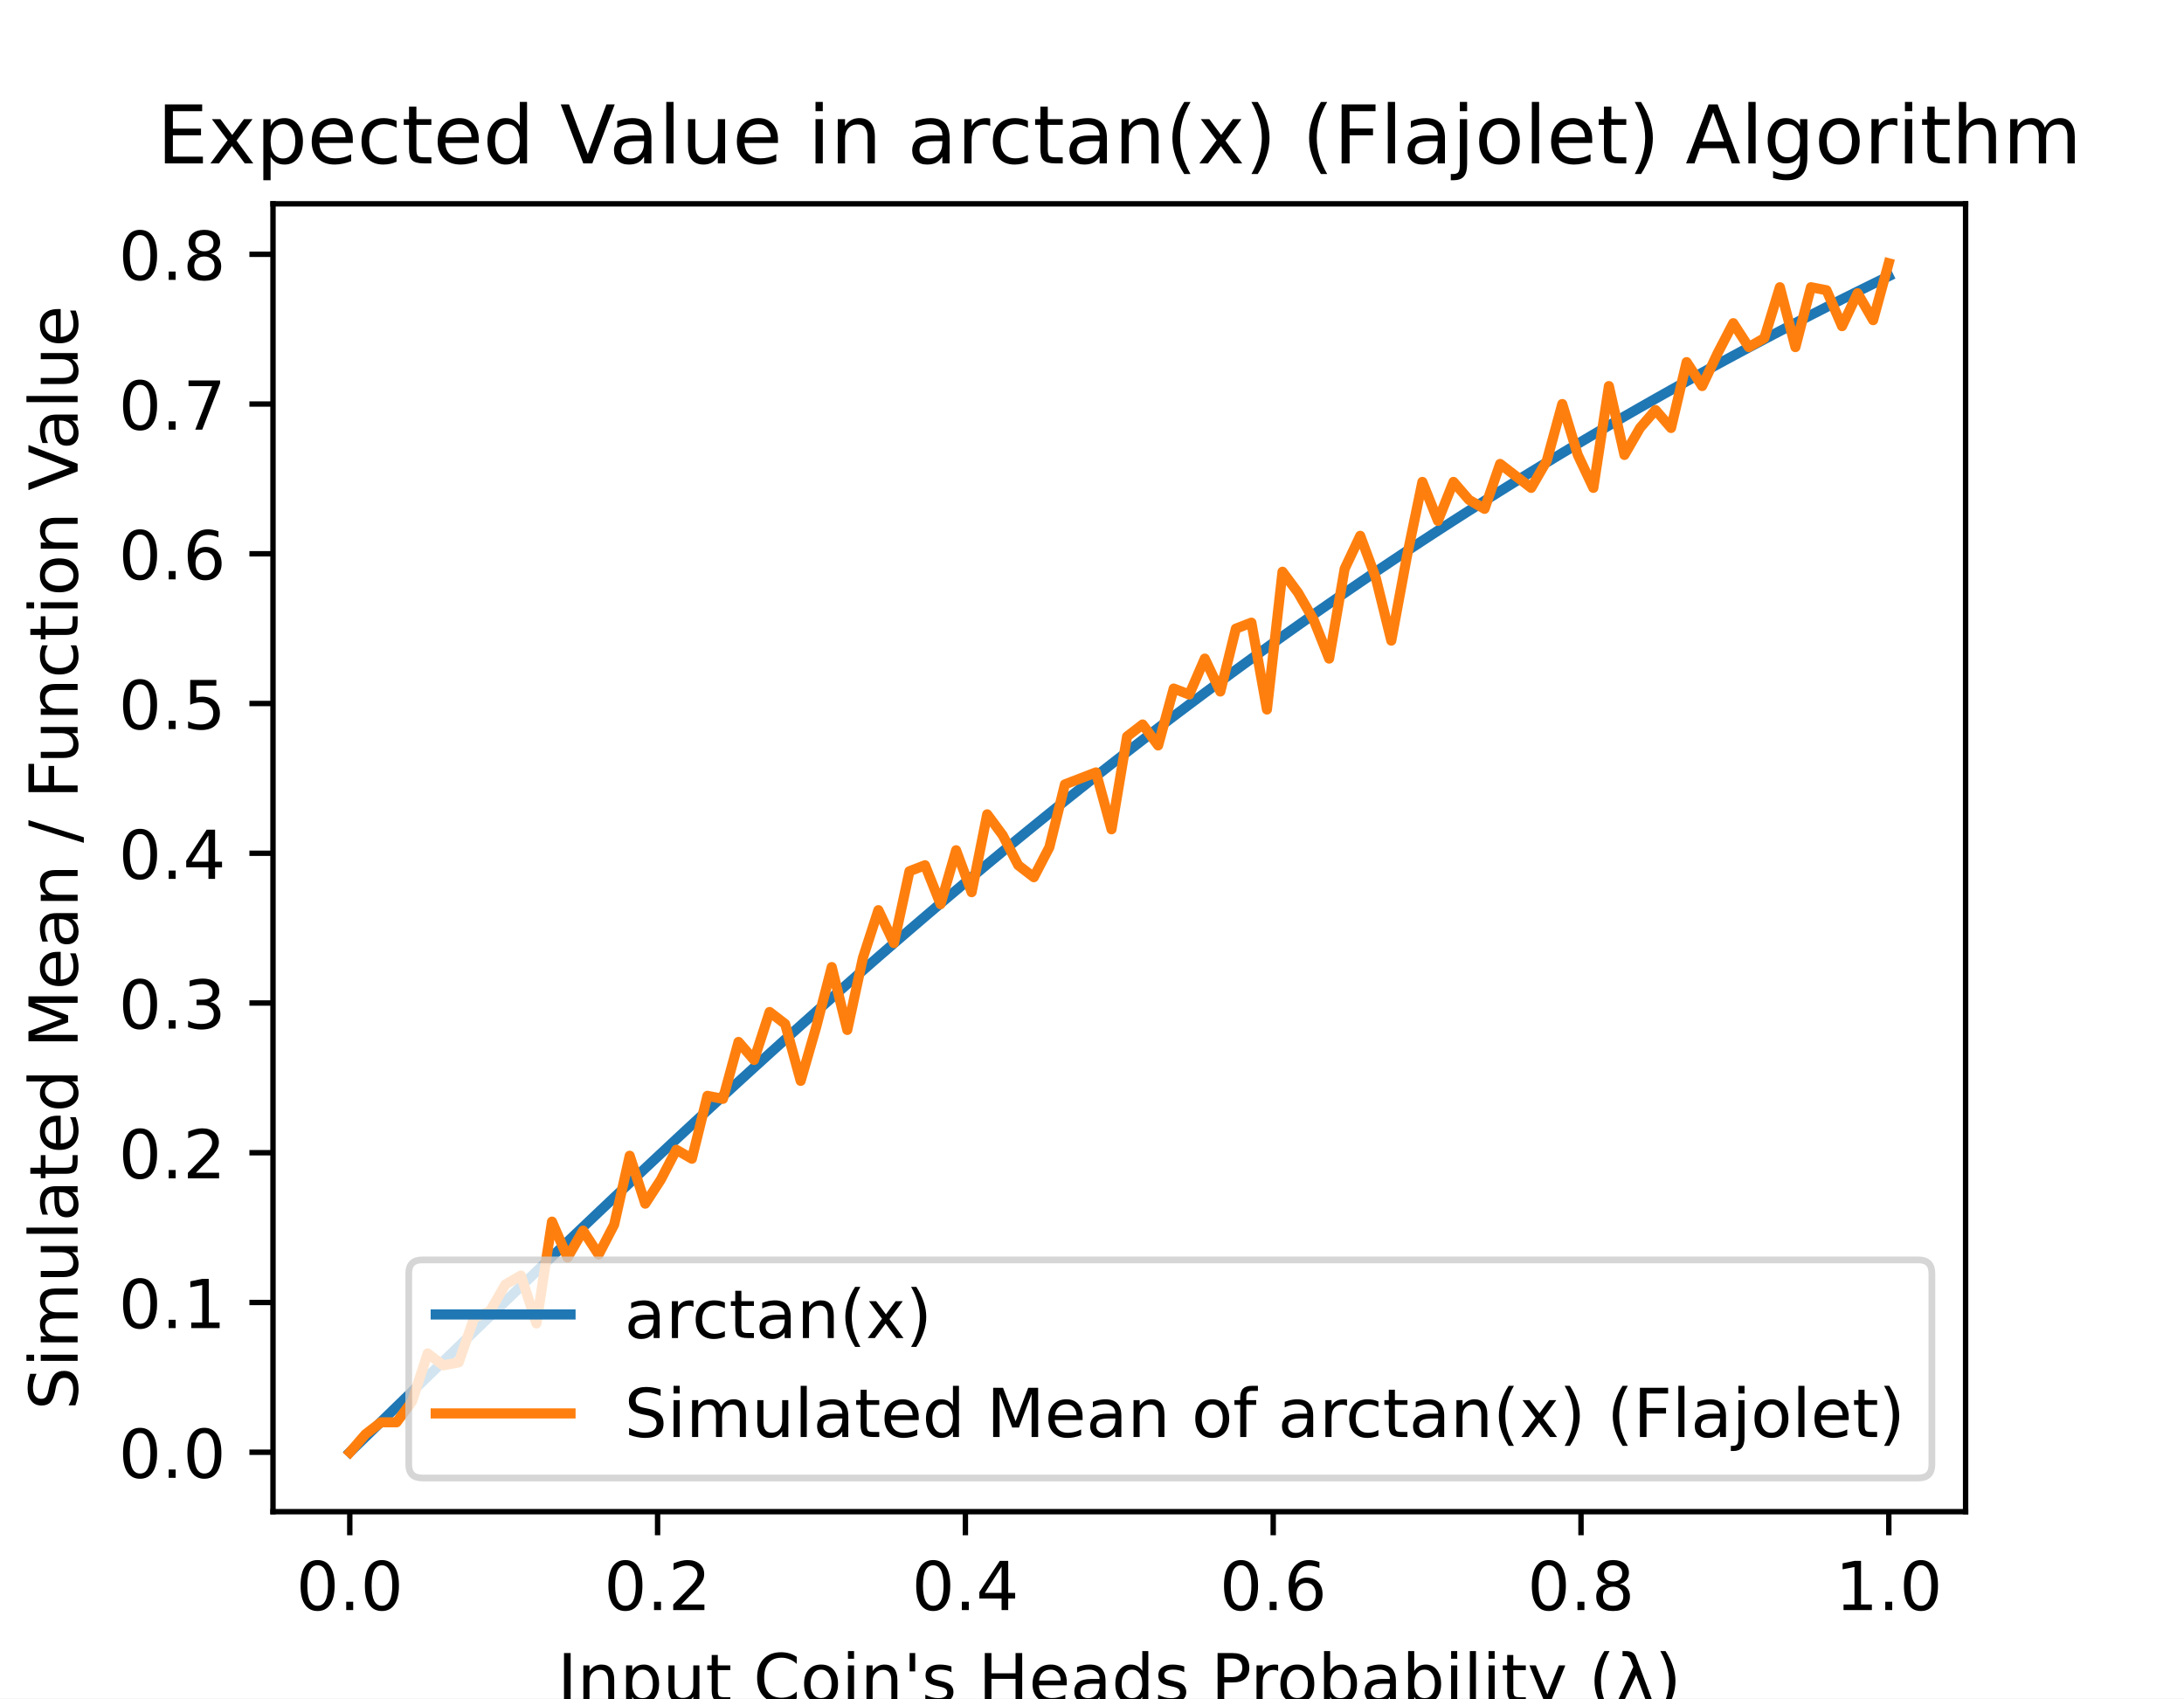
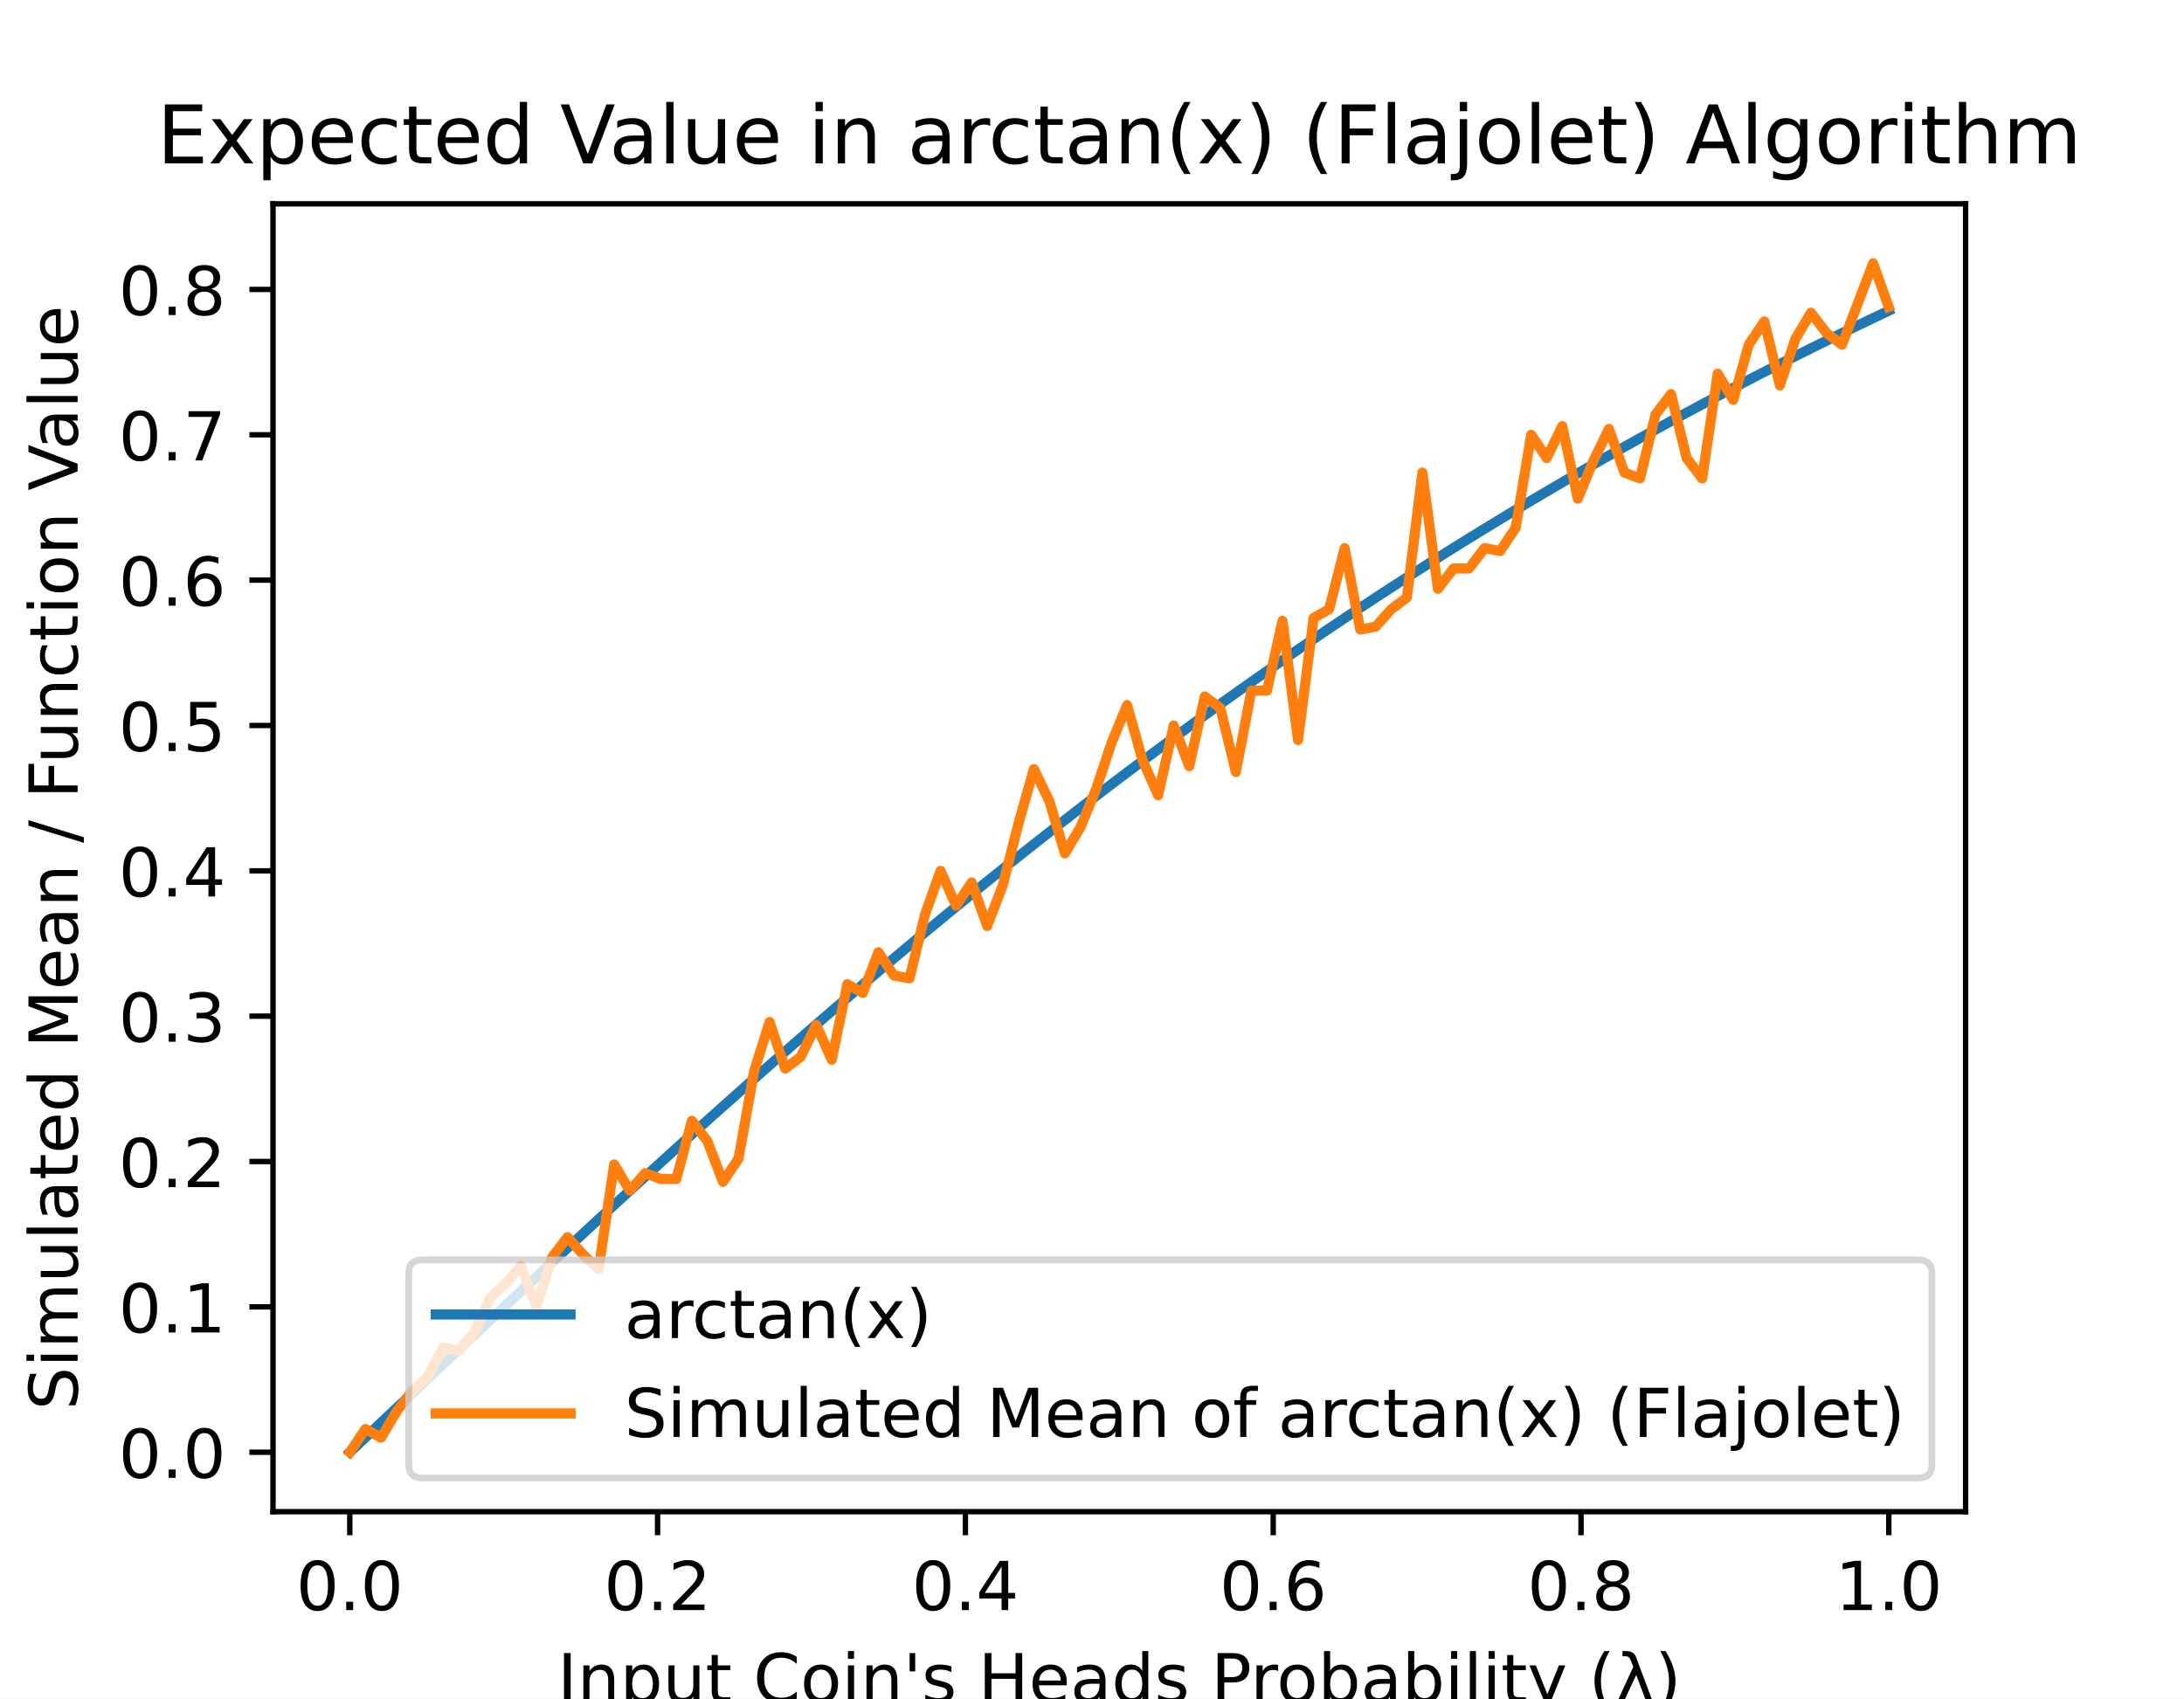
<svg xmlns="http://www.w3.org/2000/svg" xmlns:xlink="http://www.w3.org/1999/xlink" height="252pt" version="1.1" viewBox="0 0 324 252" width="324pt">
  <defs>
    <style type="text/css">
*{stroke-linecap:butt;stroke-linejoin:round;}
  </style>
  </defs>
  <g id="figure_1">
    <g id="patch_1">
      <path d="M 0 252  L 324 252  L 324 0  L 0 0  z " style="fill:#ffffff;" />
    </g>
    <g id="axes_1">
      <g id="patch_2">
        <path d="M 40.5 224.28  L 291.6 224.28  L 291.6 30.24  L 40.5 30.24  z " style="fill:#ffffff;" />
      </g>
      <g id="matplotlib.axis_1">
        <g id="xtick_1">
          <g id="line2d_1">
            <defs>
-               <path d="M 0 0  L 0 3.5  " id="m43dafce8a3" style="stroke:#000000;stroke-width:0.8;" />
+               <path d="M 0 0  L 0 3.5  " id="m33d32a57dc" style="stroke:#000000;stroke-width:0.8;" />
            </defs>
            <g>
-               <use style="stroke:#000000;stroke-width:0.8;" x="51.891" xlink:href="#m43dafce8a3" y="224.28" />
+               <use style="stroke:#000000;stroke-width:0.8;" x="51.891" xlink:href="#m33d32a57dc" y="224.28" />
            </g>
          </g>
          <g id="text_1">
            <text style="font-family:DejaVu Sans;font-size:10px;font-style:normal;font-weight:normal;text-anchor:middle;" transform="rotate(-0, 51.89081, 238.8784)" x="51.891" y="238.878">0.0</text>
          </g>
        </g>
        <g id="xtick_2">
          <g id="line2d_2">
            <g>
-               <use style="stroke:#000000;stroke-width:0.8;" x="97.554" xlink:href="#m43dafce8a3" y="224.28" />
+               <use style="stroke:#000000;stroke-width:0.8;" x="97.554" xlink:href="#m33d32a57dc" y="224.28" />
            </g>
          </g>
          <g id="text_2">
            <text style="font-family:DejaVu Sans;font-size:10px;font-style:normal;font-weight:normal;text-anchor:middle;" transform="rotate(-0, 97.55448, 238.8784)" x="97.554" y="238.878">0.2</text>
          </g>
        </g>
        <g id="xtick_3">
          <g id="line2d_3">
            <g>
-               <use style="stroke:#000000;stroke-width:0.8;" x="143.218" xlink:href="#m43dafce8a3" y="224.28" />
+               <use style="stroke:#000000;stroke-width:0.8;" x="143.218" xlink:href="#m33d32a57dc" y="224.28" />
            </g>
          </g>
          <g id="text_3">
            <text style="font-family:DejaVu Sans;font-size:10px;font-style:normal;font-weight:normal;text-anchor:middle;" transform="rotate(-0, 143.2182, 238.8784)" x="143.218" y="238.878">0.4</text>
          </g>
        </g>
        <g id="xtick_4">
          <g id="line2d_4">
            <g>
-               <use style="stroke:#000000;stroke-width:0.8;" x="188.882" xlink:href="#m43dafce8a3" y="224.28" />
+               <use style="stroke:#000000;stroke-width:0.8;" x="188.882" xlink:href="#m33d32a57dc" y="224.28" />
            </g>
          </g>
          <g id="text_4">
            <text style="font-family:DejaVu Sans;font-size:10px;font-style:normal;font-weight:normal;text-anchor:middle;" transform="rotate(-0, 188.8818, 238.8784)" x="188.882" y="238.878">0.6</text>
          </g>
        </g>
        <g id="xtick_5">
          <g id="line2d_5">
            <g>
-               <use style="stroke:#000000;stroke-width:0.8;" x="234.546" xlink:href="#m43dafce8a3" y="224.28" />
+               <use style="stroke:#000000;stroke-width:0.8;" x="234.546" xlink:href="#m33d32a57dc" y="224.28" />
            </g>
          </g>
          <g id="text_5">
            <text style="font-family:DejaVu Sans;font-size:10px;font-style:normal;font-weight:normal;text-anchor:middle;" transform="rotate(-0, 234.5455, 238.8784)" x="234.546" y="238.878">0.8</text>
          </g>
        </g>
        <g id="xtick_6">
          <g id="line2d_6">
            <g>
-               <use style="stroke:#000000;stroke-width:0.8;" x="280.209" xlink:href="#m43dafce8a3" y="224.28" />
+               <use style="stroke:#000000;stroke-width:0.8;" x="280.209" xlink:href="#m33d32a57dc" y="224.28" />
            </g>
          </g>
          <g id="text_6">
            <text style="font-family:DejaVu Sans;font-size:10px;font-style:normal;font-weight:normal;text-anchor:middle;" transform="rotate(-0, 280.2092, 238.8784)" x="280.209" y="238.878">1.0</text>
          </g>
        </g>
        <g id="text_7">
          <text style="font-family:DejaVu Sans;font-size:10px;font-style:normal;font-weight:normal;text-anchor:middle;" transform="rotate(-0, 166.05, 252.5566)" x="166.05" y="252.557">Input Coin's Heads Probability (λ)</text>
        </g>
      </g>
      <g id="matplotlib.axis_2">
        <g id="ytick_1">
          <g id="line2d_7">
            <defs>
-               <path d="M 0 0  L -3.5 0  " id="mae66eed97e" style="stroke:#000000;stroke-width:0.8;" />
+               <path d="M 0 0  L -3.5 0  " id="m6f9d28a6ac" style="stroke:#000000;stroke-width:0.8;" />
            </defs>
            <g>
-               <use style="stroke:#000000;stroke-width:0.8;" x="40.5" xlink:href="#mae66eed97e" y="215.46" />
+               <use style="stroke:#000000;stroke-width:0.8;" x="40.5" xlink:href="#m6f9d28a6ac" y="215.46" />
            </g>
          </g>
          <g id="text_8">
            <text style="font-family:DejaVu Sans;font-size:10px;font-style:normal;font-weight:normal;text-anchor:end;" transform="rotate(-0, 33.5, 219.2592)" x="33.5" y="219.259">0.0</text>
          </g>
        </g>
        <g id="ytick_2">
          <g id="line2d_8">
            <g>
-               <use style="stroke:#000000;stroke-width:0.8;" x="40.5" xlink:href="#mae66eed97e" y="193.243" />
+               <use style="stroke:#000000;stroke-width:0.8;" x="40.5" xlink:href="#m6f9d28a6ac" y="193.895" />
            </g>
          </g>
          <g id="text_9">
-             <text style="font-family:DejaVu Sans;font-size:10px;font-style:normal;font-weight:normal;text-anchor:end;" transform="rotate(-0, 33.5, 197.0426)" x="33.5" y="197.043">0.1</text>
+             <text style="font-family:DejaVu Sans;font-size:10px;font-style:normal;font-weight:normal;text-anchor:end;" transform="rotate(-0, 33.5, 197.6944)" x="33.5" y="197.694">0.1</text>
          </g>
        </g>
        <g id="ytick_3">
          <g id="line2d_9">
            <g>
-               <use style="stroke:#000000;stroke-width:0.8;" x="40.5" xlink:href="#mae66eed97e" y="171.027" />
+               <use style="stroke:#000000;stroke-width:0.8;" x="40.5" xlink:href="#m6f9d28a6ac" y="172.33" />
            </g>
          </g>
          <g id="text_10">
-             <text style="font-family:DejaVu Sans;font-size:10px;font-style:normal;font-weight:normal;text-anchor:end;" transform="rotate(-0, 33.5, 174.826)" x="33.5" y="174.826">0.2</text>
+             <text style="font-family:DejaVu Sans;font-size:10px;font-style:normal;font-weight:normal;text-anchor:end;" transform="rotate(-0, 33.5, 176.1296)" x="33.5" y="176.13">0.2</text>
          </g>
        </g>
        <g id="ytick_4">
          <g id="line2d_10">
            <g>
-               <use style="stroke:#000000;stroke-width:0.8;" x="40.5" xlink:href="#mae66eed97e" y="148.81" />
+               <use style="stroke:#000000;stroke-width:0.8;" x="40.5" xlink:href="#m6f9d28a6ac" y="150.766" />
            </g>
          </g>
          <g id="text_11">
-             <text style="font-family:DejaVu Sans;font-size:10px;font-style:normal;font-weight:normal;text-anchor:end;" transform="rotate(-0, 33.5, 152.6093)" x="33.5" y="152.609">0.3</text>
+             <text style="font-family:DejaVu Sans;font-size:10px;font-style:normal;font-weight:normal;text-anchor:end;" transform="rotate(-0, 33.5, 154.5648)" x="33.5" y="154.565">0.3</text>
          </g>
        </g>
        <g id="ytick_5">
          <g id="line2d_11">
            <g>
-               <use style="stroke:#000000;stroke-width:0.8;" x="40.5" xlink:href="#mae66eed97e" y="126.594" />
+               <use style="stroke:#000000;stroke-width:0.8;" x="40.5" xlink:href="#m6f9d28a6ac" y="129.201" />
            </g>
          </g>
          <g id="text_12">
-             <text style="font-family:DejaVu Sans;font-size:10px;font-style:normal;font-weight:normal;text-anchor:end;" transform="rotate(-0, 33.5, 130.3927)" x="33.5" y="130.393">0.4</text>
+             <text style="font-family:DejaVu Sans;font-size:10px;font-style:normal;font-weight:normal;text-anchor:end;" transform="rotate(-0, 33.5, 133)" x="33.5" y="133">0.4</text>
          </g>
        </g>
        <g id="ytick_6">
          <g id="line2d_12">
            <g>
-               <use style="stroke:#000000;stroke-width:0.8;" x="40.5" xlink:href="#mae66eed97e" y="104.377" />
+               <use style="stroke:#000000;stroke-width:0.8;" x="40.5" xlink:href="#m6f9d28a6ac" y="107.636" />
            </g>
          </g>
          <g id="text_13">
-             <text style="font-family:DejaVu Sans;font-size:10px;font-style:normal;font-weight:normal;text-anchor:end;" transform="rotate(-0, 33.5, 108.1761)" x="33.5" y="108.176">0.5</text>
+             <text style="font-family:DejaVu Sans;font-size:10px;font-style:normal;font-weight:normal;text-anchor:end;" transform="rotate(-0, 33.5, 111.4353)" x="33.5" y="111.435">0.5</text>
          </g>
        </g>
        <g id="ytick_7">
          <g id="line2d_13">
            <g>
-               <use style="stroke:#000000;stroke-width:0.8;" x="40.5" xlink:href="#mae66eed97e" y="82.16" />
+               <use style="stroke:#000000;stroke-width:0.8;" x="40.5" xlink:href="#m6f9d28a6ac" y="86.071" />
            </g>
          </g>
          <g id="text_14">
-             <text style="font-family:DejaVu Sans;font-size:10px;font-style:normal;font-weight:normal;text-anchor:end;" transform="rotate(-0, 33.5, 85.95947)" x="33.5" y="85.959">0.6</text>
+             <text style="font-family:DejaVu Sans;font-size:10px;font-style:normal;font-weight:normal;text-anchor:end;" transform="rotate(-0, 33.5, 89.87047)" x="33.5" y="89.87">0.6</text>
          </g>
        </g>
        <g id="ytick_8">
          <g id="line2d_14">
            <g>
-               <use style="stroke:#000000;stroke-width:0.8;" x="40.5" xlink:href="#mae66eed97e" y="59.944" />
+               <use style="stroke:#000000;stroke-width:0.8;" x="40.5" xlink:href="#m6f9d28a6ac" y="64.506" />
            </g>
          </g>
          <g id="text_15">
-             <text style="font-family:DejaVu Sans;font-size:10px;font-style:normal;font-weight:normal;text-anchor:end;" transform="rotate(-0, 33.5, 63.74285)" x="33.5" y="63.743">0.7</text>
+             <text style="font-family:DejaVu Sans;font-size:10px;font-style:normal;font-weight:normal;text-anchor:end;" transform="rotate(-0, 33.5, 68.30567)" x="33.5" y="68.306">0.7</text>
          </g>
        </g>
        <g id="ytick_9">
          <g id="line2d_15">
            <g>
-               <use style="stroke:#000000;stroke-width:0.8;" x="40.5" xlink:href="#mae66eed97e" y="37.727" />
+               <use style="stroke:#000000;stroke-width:0.8;" x="40.5" xlink:href="#m6f9d28a6ac" y="42.942" />
            </g>
          </g>
          <g id="text_16">
-             <text style="font-family:DejaVu Sans;font-size:10px;font-style:normal;font-weight:normal;text-anchor:end;" transform="rotate(-0, 33.5, 41.52622)" x="33.5" y="41.526">0.8</text>
+             <text style="font-family:DejaVu Sans;font-size:10px;font-style:normal;font-weight:normal;text-anchor:end;" transform="rotate(-0, 33.5, 46.74088)" x="33.5" y="46.741">0.8</text>
          </g>
        </g>
        <g id="text_17">
          <text style="font-family:DejaVu Sans;font-size:10px;font-style:normal;font-weight:normal;text-anchor:middle;" transform="rotate(-90, 11.51719, 127.26)" x="11.517" y="127.26">Simulated Mean / Function Value</text>
        </g>
      </g>
      <g id="line2d_16">
-         <path clip-path="url(#p86e9eec014)" d="M 51.914 215.438  L 54.219 213.194  L 56.525 210.951  L 58.831 208.709  L 61.137 206.468  L 63.443 204.229  L 65.748 201.992  L 68.054 199.758  L 70.36 197.528  L 72.666 195.3  L 74.971 193.077  L 77.277 190.859  L 79.583 188.645  L 81.889 186.437  L 84.195 184.234  L 86.5 182.037  L 88.806 179.847  L 91.112 177.665  L 93.418 175.489  L 95.724 173.321  L 98.029 171.161  L 100.335 169.01  L 102.641 166.867  L 104.947 164.734  L 107.252 162.61  L 109.558 160.496  L 111.864 158.392  L 114.17 156.298  L 116.476 154.216  L 118.781 152.144  L 121.087 150.083  L 123.393 148.034  L 125.699 145.997  L 128.005 143.971  L 130.31 141.958  L 132.616 139.957  L 134.922 137.97  L 137.228 135.994  L 139.533 134.032  L 141.839 132.083  L 144.145 130.148  L 146.451 128.226  L 148.757 126.318  L 151.062 124.423  L 153.368 122.543  L 155.674 120.676  L 157.98 118.824  L 160.286 116.986  L 162.591 115.162  L 164.897 113.352  L 167.203 111.558  L 169.509 109.777  L 171.814 108.011  L 174.12 106.26  L 176.426 104.524  L 178.732 102.802  L 181.038 101.095  L 183.343 99.402  L 185.649 97.724  L 187.955 96.061  L 190.261 94.413  L 192.567 92.779  L 194.872 91.161  L 197.178 89.556  L 199.484 87.967  L 201.79 86.391  L 204.095 84.831  L 206.401 83.285  L 208.707 81.753  L 211.013 80.236  L 213.319 78.733  L 215.624 77.244  L 217.93 75.769  L 220.236 74.309  L 222.542 72.862  L 224.848 71.43  L 227.153 70.011  L 229.459 68.606  L 231.765 67.215  L 234.071 65.837  L 236.376 64.473  L 238.682 63.123  L 240.988 61.785  L 243.294 60.461  L 245.6 59.15  L 247.905 57.852  L 250.211 56.566  L 252.517 55.294  L 254.823 54.034  L 257.129 52.787  L 259.434 51.552  L 261.74 50.33  L 264.046 49.12  L 266.352 47.922  L 268.657 46.736  L 270.963 45.562  L 273.269 44.399  L 275.575 43.249  L 277.881 42.11  L 280.186 40.982  " style="fill:none;stroke:#1f77b4;stroke-linecap:square;stroke-width:1.5;" />
+         <path clip-path="url(#p5686814173)" d="M 51.914 215.438  L 54.219 213.261  L 56.525 211.083  L 58.831 208.907  L 61.137 206.732  L 63.443 204.559  L 65.748 202.388  L 68.054 200.219  L 70.36 198.054  L 72.666 195.892  L 74.971 193.734  L 77.277 191.58  L 79.583 189.432  L 81.889 187.288  L 84.195 185.15  L 86.5 183.018  L 88.806 180.892  L 91.112 178.773  L 93.418 176.662  L 95.724 174.557  L 98.029 172.461  L 100.335 170.373  L 102.641 168.293  L 104.947 166.222  L 107.252 164.161  L 109.558 162.109  L 111.864 160.066  L 114.17 158.034  L 116.476 156.012  L 118.781 154.001  L 121.087 152.001  L 123.393 150.012  L 125.699 148.035  L 128.005 146.069  L 130.31 144.115  L 132.616 142.173  L 134.922 140.243  L 137.228 138.326  L 139.533 136.421  L 141.839 134.53  L 144.145 132.651  L 146.451 130.785  L 148.757 128.933  L 151.062 127.094  L 153.368 125.269  L 155.674 123.457  L 157.98 121.659  L 160.286 119.875  L 162.591 118.105  L 164.897 116.348  L 167.203 114.606  L 169.509 112.878  L 171.814 111.164  L 174.12 109.464  L 176.426 107.778  L 178.732 106.107  L 181.038 104.45  L 183.343 102.807  L 185.649 101.179  L 187.955 99.565  L 190.261 97.965  L 192.567 96.379  L 194.872 94.807  L 197.178 93.25  L 199.484 91.707  L 201.79 90.178  L 204.095 88.663  L 206.401 87.163  L 208.707 85.676  L 211.013 84.203  L 213.319 82.744  L 215.624 81.299  L 217.93 79.868  L 220.236 78.45  L 222.542 77.046  L 224.848 75.656  L 227.153 74.279  L 229.459 72.915  L 231.765 71.564  L 234.071 70.227  L 236.376 68.903  L 238.682 67.592  L 240.988 66.294  L 243.294 65.009  L 245.6 63.736  L 247.905 62.476  L 250.211 61.228  L 252.517 59.993  L 254.823 58.77  L 257.129 57.56  L 259.434 56.361  L 261.74 55.175  L 264.046 54  L 266.352 52.837  L 268.657 51.686  L 270.963 50.547  L 273.269 49.418  L 275.575 48.301  L 277.881 47.196  L 280.186 46.101  " style="fill:none;stroke:#1f77b4;stroke-linecap:square;stroke-width:1.5;" />
      </g>
      <g id="line2d_17">
-         <path clip-path="url(#p86e9eec014)" d="M 51.914 215.46  L 54.219 212.794  L 56.525 211.017  L 58.831 211.017  L 61.137 207.906  L 63.443 200.797  L 65.748 202.574  L 68.054 202.13  L 70.36 195.465  L 72.666 194.576  L 74.971 190.577  L 77.277 189.244  L 79.583 196.354  L 81.889 181.246  L 84.195 186.578  L 86.5 182.579  L 88.806 186.134  L 91.112 181.691  L 93.418 171.471  L 95.724 178.58  L 98.029 175.026  L 100.335 170.582  L 102.641 171.915  L 104.947 162.584  L 107.252 163.029  L 109.558 154.586  L 111.864 157.252  L 114.17 150.143  L 116.476 151.92  L 118.781 160.363  L 121.087 152.365  L 123.393 143.478  L 125.699 152.809  L 128.005 142.145  L 130.31 135.036  L 132.616 139.923  L 134.922 129.259  L 137.228 128.371  L 139.533 134.147  L 141.839 126.149  L 144.145 132.37  L 146.451 120.817  L 148.757 123.928  L 151.062 128.371  L 153.368 130.148  L 155.674 125.705  L 157.98 116.374  L 160.286 115.485  L 162.591 114.597  L 164.897 123.039  L 167.203 109.265  L 169.509 107.487  L 171.814 110.598  L 174.12 102.155  L 176.426 103.044  L 178.732 97.712  L 181.038 102.6  L 183.343 93.269  L 185.649 92.38  L 187.955 105.266  L 190.261 84.826  L 192.567 87.937  L 194.872 91.936  L 197.178 97.712  L 199.484 84.382  L 201.79 79.494  L 204.095 85.715  L 206.401 95.046  L 208.707 82.605  L 211.013 71.496  L 213.319 77.273  L 215.624 71.496  L 217.93 74.162  L 220.236 75.495  L 222.542 68.83  L 224.848 70.608  L 227.153 72.385  L 229.459 68.386  L 231.765 59.944  L 234.071 67.497  L 236.376 72.385  L 238.682 57.278  L 240.988 67.497  L 243.294 63.498  L 245.6 60.832  L 247.905 63.498  L 250.211 53.723  L 252.517 57.278  L 254.823 52.39  L 257.129 47.947  L 259.434 51.501  L 261.74 50.168  L 264.046 42.615  L 266.352 51.501  L 268.657 42.615  L 270.963 43.059  L 273.269 48.391  L 275.575 43.503  L 277.881 47.502  L 280.186 39.06  " style="fill:none;stroke:#ff7f0e;stroke-linecap:square;stroke-width:1.5;" />
+         <path clip-path="url(#p5686814173)" d="M 51.914 215.46  L 54.219 212.01  L 56.525 213.304  L 58.831 209.422  L 61.137 206.403  L 63.443 204.246  L 65.748 199.933  L 68.054 200.365  L 70.36 197.777  L 72.666 192.601  L 74.971 190.445  L 77.277 187.857  L 79.583 193.895  L 81.889 186.563  L 84.195 183.544  L 86.5 186.132  L 88.806 188.288  L 91.112 172.762  L 93.418 176.643  L 95.724 174.056  L 98.029 174.918  L 100.335 174.918  L 102.641 166.292  L 104.947 169.311  L 107.252 175.349  L 109.558 171.899  L 111.864 158.96  L 114.17 151.628  L 116.476 158.529  L 118.781 156.804  L 121.087 152.06  L 123.393 157.235  L 125.699 146.021  L 128.005 147.315  L 130.31 141.277  L 132.616 144.727  L 134.922 145.159  L 137.228 135.67  L 139.533 129.201  L 141.839 134.376  L 144.145 130.926  L 146.451 137.395  L 148.757 131.357  L 151.062 122.3  L 153.368 114.105  L 155.674 118.85  L 157.98 126.613  L 160.286 122.731  L 162.591 117.125  L 164.897 110.224  L 167.203 104.617  L 169.509 112.812  L 171.814 117.987  L 174.12 107.636  L 176.426 113.674  L 178.732 103.323  L 181.038 105.048  L 183.343 114.537  L 185.649 102.46  L 187.955 102.46  L 190.261 92.109  L 192.567 109.793  L 194.872 91.678  L 197.178 90.384  L 199.484 81.327  L 201.79 93.403  L 204.095 92.972  L 206.401 90.384  L 208.707 88.659  L 211.013 70.113  L 213.319 87.365  L 215.624 84.346  L 217.93 84.346  L 220.236 81.327  L 222.542 81.758  L 224.848 78.308  L 227.153 64.506  L 229.459 67.957  L 231.765 63.213  L 234.071 73.995  L 236.376 68.388  L 238.682 63.644  L 240.988 70.113  L 243.294 70.976  L 245.6 61.487  L 247.905 58.468  L 250.211 67.957  L 252.517 70.976  L 254.823 55.449  L 257.129 59.331  L 259.434 51.136  L 261.74 47.686  L 264.046 57.174  L 266.352 50.274  L 268.657 46.392  L 270.963 49.411  L 273.269 51.136  L 275.575 45.098  L 277.881 39.06  L 280.186 45.529  " style="fill:none;stroke:#ff7f0e;stroke-linecap:square;stroke-width:1.5;" />
      </g>
      <g id="patch_3">
        <path d="M 40.5 224.28  L 40.5 30.24  " style="fill:none;stroke:#000000;stroke-linecap:square;stroke-linejoin:miter;stroke-width:0.8;" />
      </g>
      <g id="patch_4">
        <path d="M 291.6 224.28  L 291.6 30.24  " style="fill:none;stroke:#000000;stroke-linecap:square;stroke-linejoin:miter;stroke-width:0.8;" />
      </g>
      <g id="patch_5">
        <path d="M 40.5 224.28  L 291.6 224.28  " style="fill:none;stroke:#000000;stroke-linecap:square;stroke-linejoin:miter;stroke-width:0.8;" />
      </g>
      <g id="patch_6">
        <path d="M 40.5 30.24  L 291.6 30.24  " style="fill:none;stroke:#000000;stroke-linecap:square;stroke-linejoin:miter;stroke-width:0.8;" />
      </g>
      <g id="text_18">
        <text style="font-family:DejaVu Sans;font-size:12px;font-style:normal;font-weight:normal;text-anchor:middle;" transform="rotate(-0, 166.05, 24.24)" x="166.05" y="24.24">Expected Value in arctan(x) (Flajolet) Algorithm</text>
      </g>
      <g id="legend_1">
        <g id="patch_7">
          <path d="M 62.639 219.28  L 284.6 219.28  Q 286.6 219.28 286.6 217.28  L 286.6 188.924  Q 286.6 186.924 284.6 186.924  L 62.639 186.924  Q 60.639 186.924 60.639 188.924  L 60.639 217.28  Q 60.639 219.28 62.639 219.28  z " style="fill:#ffffff;opacity:0.8;stroke:#cccccc;stroke-linejoin:miter;" />
        </g>
        <g id="line2d_18">
          <path d="M 64.639 195.022  L 84.639 195.022  " style="fill:none;stroke:#1f77b4;stroke-linecap:square;stroke-width:1.5;" />
        </g>
        <g id="line2d_19" />
        <g id="text_19">
          <text style="font-family:DejaVu Sans;font-size:10px;font-style:normal;font-weight:normal;text-anchor:start;" transform="rotate(-0, 92.63906, 198.5222)" x="92.639" y="198.522">arctan(x)</text>
        </g>
        <g id="line2d_20">
          <path d="M 64.639 209.7  L 84.639 209.7  " style="fill:none;stroke:#ff7f0e;stroke-linecap:square;stroke-width:1.5;" />
        </g>
        <g id="line2d_21" />
        <g id="text_20">
          <text style="font-family:DejaVu Sans;font-size:10px;font-style:normal;font-weight:normal;text-anchor:start;" transform="rotate(-0, 92.63906, 213.2003)" x="92.639" y="213.2">Simulated Mean of arctan(x) (Flajolet)</text>
        </g>
      </g>
    </g>
  </g>
  <defs>
-     <clipPath id="p86e9eec014">
+     <clipPath id="p5686814173">
      <rect height="194.04" width="251.1" x="40.5" y="30.24" />
    </clipPath>
  </defs>
</svg>
